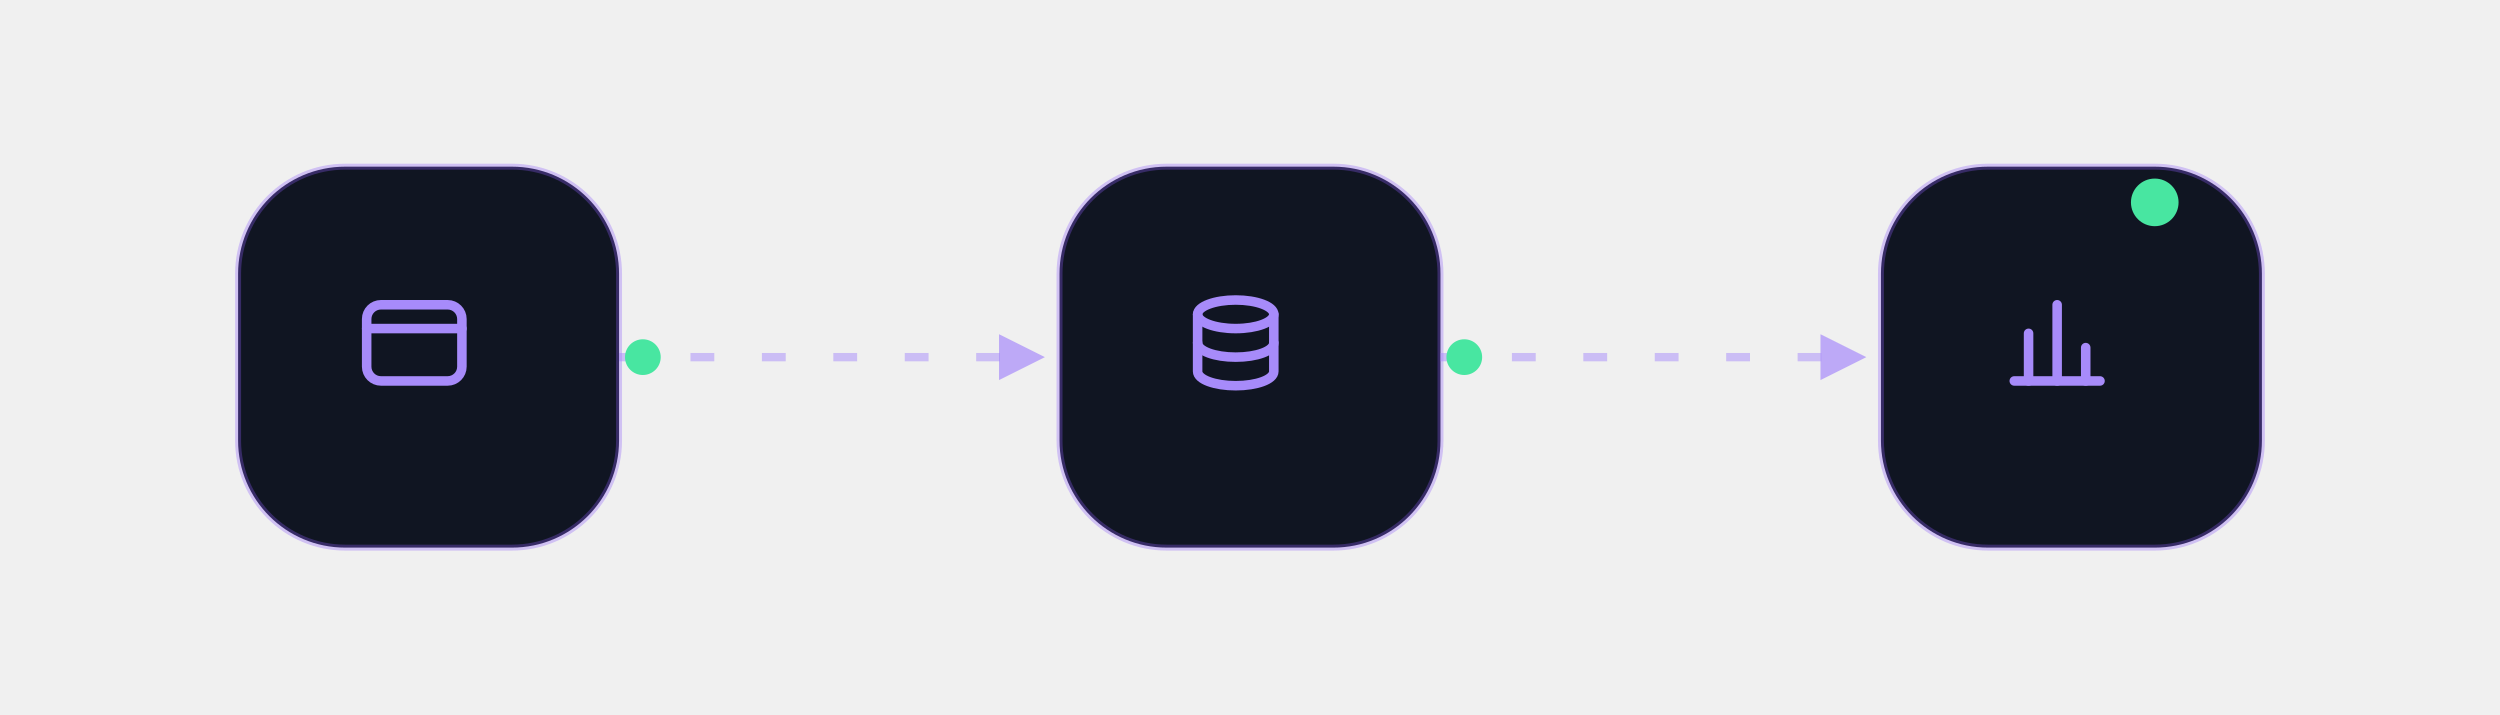
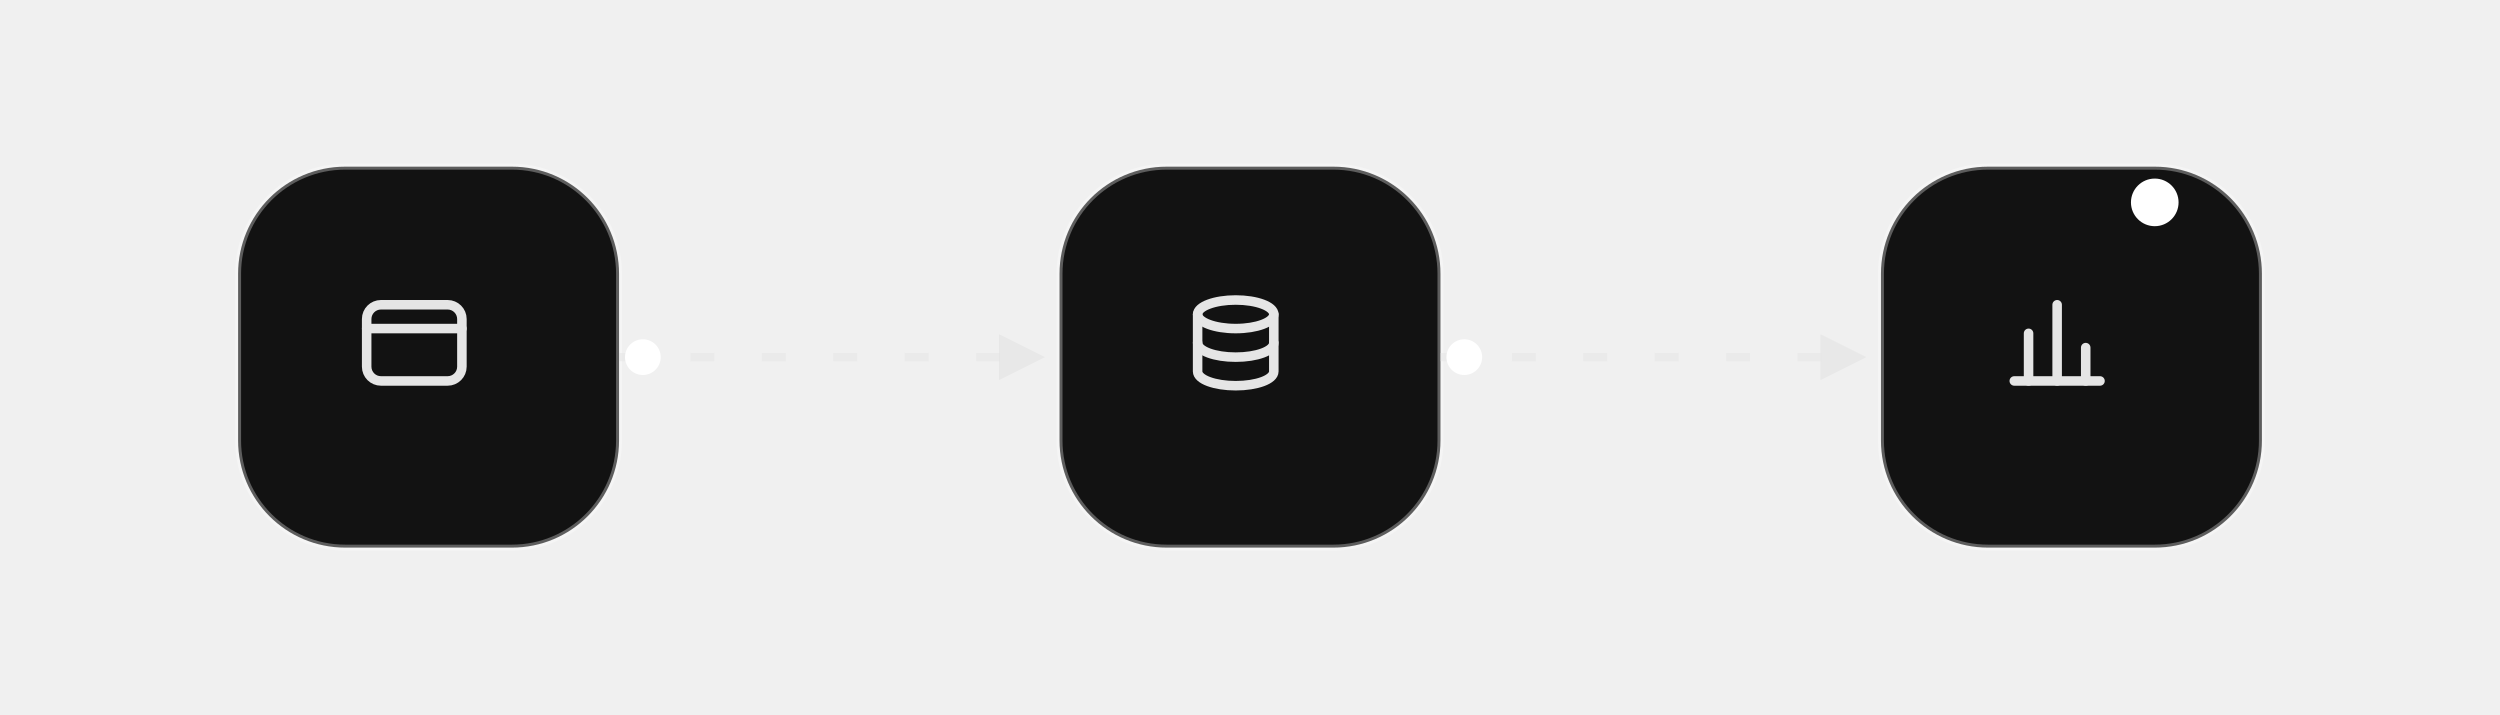
<svg xmlns="http://www.w3.org/2000/svg" viewBox="0 0 420 120" width="420" height="120" fill="none" role="img" aria-labelledby="pmTitle">
  <defs>
    <marker id="pmArrow" viewBox="0 0 10 10" refX="8" refY="5" markerWidth="5.5" markerHeight="5.5" orient="auto-start-reverse">
-       <path d="M0 0 10 5 0 10z" fill="#A78BFA" fill-opacity="0.7" />
+       <path d="M0 0 10 5 0 10z" fill="#E5E5E5" fill-opacity="0.7" />
    </marker>
  </defs>
  <style>
    .pm-march { stroke-dasharray: 4 8; animation: pmMarch 1.6s linear infinite; }
    @keyframes pmMarch { to { stroke-dashoffset: -24; } }

    .pm-travel { animation: pmTravel 2.4s cubic-bezier(0.45, 0.05, 0.55, 0.95) infinite; }
    @keyframes pmTravel {
      0%   { transform: translate(0, 0); opacity: 0; }
      15%  { opacity: 1; }
      85%  { opacity: 1; }
      100% { transform: translate(56px, 0); opacity: 0; }
    }
    .pm-d1 { animation-delay: -0.2s; }
    .pm-d2 { animation-delay: -1.3s; }

    .pm-pulse { transform-box: fill-box; transform-origin: center; animation: pmPulse 2.6s ease-in-out infinite; }
    @keyframes pmPulse { 0%, 100% { opacity: 0.6; } 50% { opacity: 1; } }

    @media (prefers-reduced-motion: reduce) {
      .pm-march, .pm-pulse { animation: none !important; }
      .pm-travel { animation: none !important; opacity: 0 !important; }
    }
  </style>
-   <g stroke="#8B5CF6" stroke-opacity="0.32" fill="#101522">
+   <g stroke="#FFFFFF" stroke-opacity="0.32" fill="#121212">
    <rect x="40" y="28" width="64" height="64" rx="18" />
    <rect x="178" y="28" width="64" height="64" rx="18" />
    <rect x="316" y="28" width="64" height="64" rx="18" />
  </g>
-   <g stroke="#A78BFA" stroke-width="2" stroke-linecap="round" stroke-linejoin="round" fill="none">
+   <g stroke="#E5E5E5" stroke-width="2" stroke-linecap="round" stroke-linejoin="round" fill="none">
    <g transform="translate(60,48) scale(0.8)">
      <rect x="2" y="4" width="20" height="16" rx="3" />
      <path d="M2 9h20" />
    </g>
    <g transform="translate(198,48) scale(0.8)">
      <ellipse cx="12" cy="6" rx="8" ry="3" />
      <path d="M4 6v6c0 1.7 3.6 3 8 3s8-1.3 8-3V6" />
      <path d="M4 12v6c0 1.7 3.6 3 8 3s8-1.3 8-3v-6" />
    </g>
    <g transform="translate(336,48) scale(0.8)">
      <path d="M3 20h18" />
      <path d="M6 20V10M12 20V4M18 20v-7" />
    </g>
  </g>
-   <circle cx="362" cy="34" r="4" fill="#48E6A1" class="pm-pulse" />
-   <g stroke="#A78BFA" stroke-opacity="0.5" stroke-width="1.4" marker-end="url(#pmArrow)">
+   <circle cx="362" cy="34" r="4" fill="#FFFFFF" class="pm-pulse" />
+   <g stroke="#E5E5E5" stroke-opacity="0.5" stroke-width="1.4" marker-end="url(#pmArrow)">
    <line x1="104" y1="60" x2="174" y2="60" class="pm-march" />
    <line x1="242" y1="60" x2="312" y2="60" class="pm-march" />
  </g>
-   <g fill="#48E6A1">
+   <g fill="#FFFFFF">
    <circle class="pm-travel pm-d1" cx="108" cy="60" r="3" />
    <circle class="pm-travel pm-d2" cx="246" cy="60" r="3" />
  </g>
</svg>
